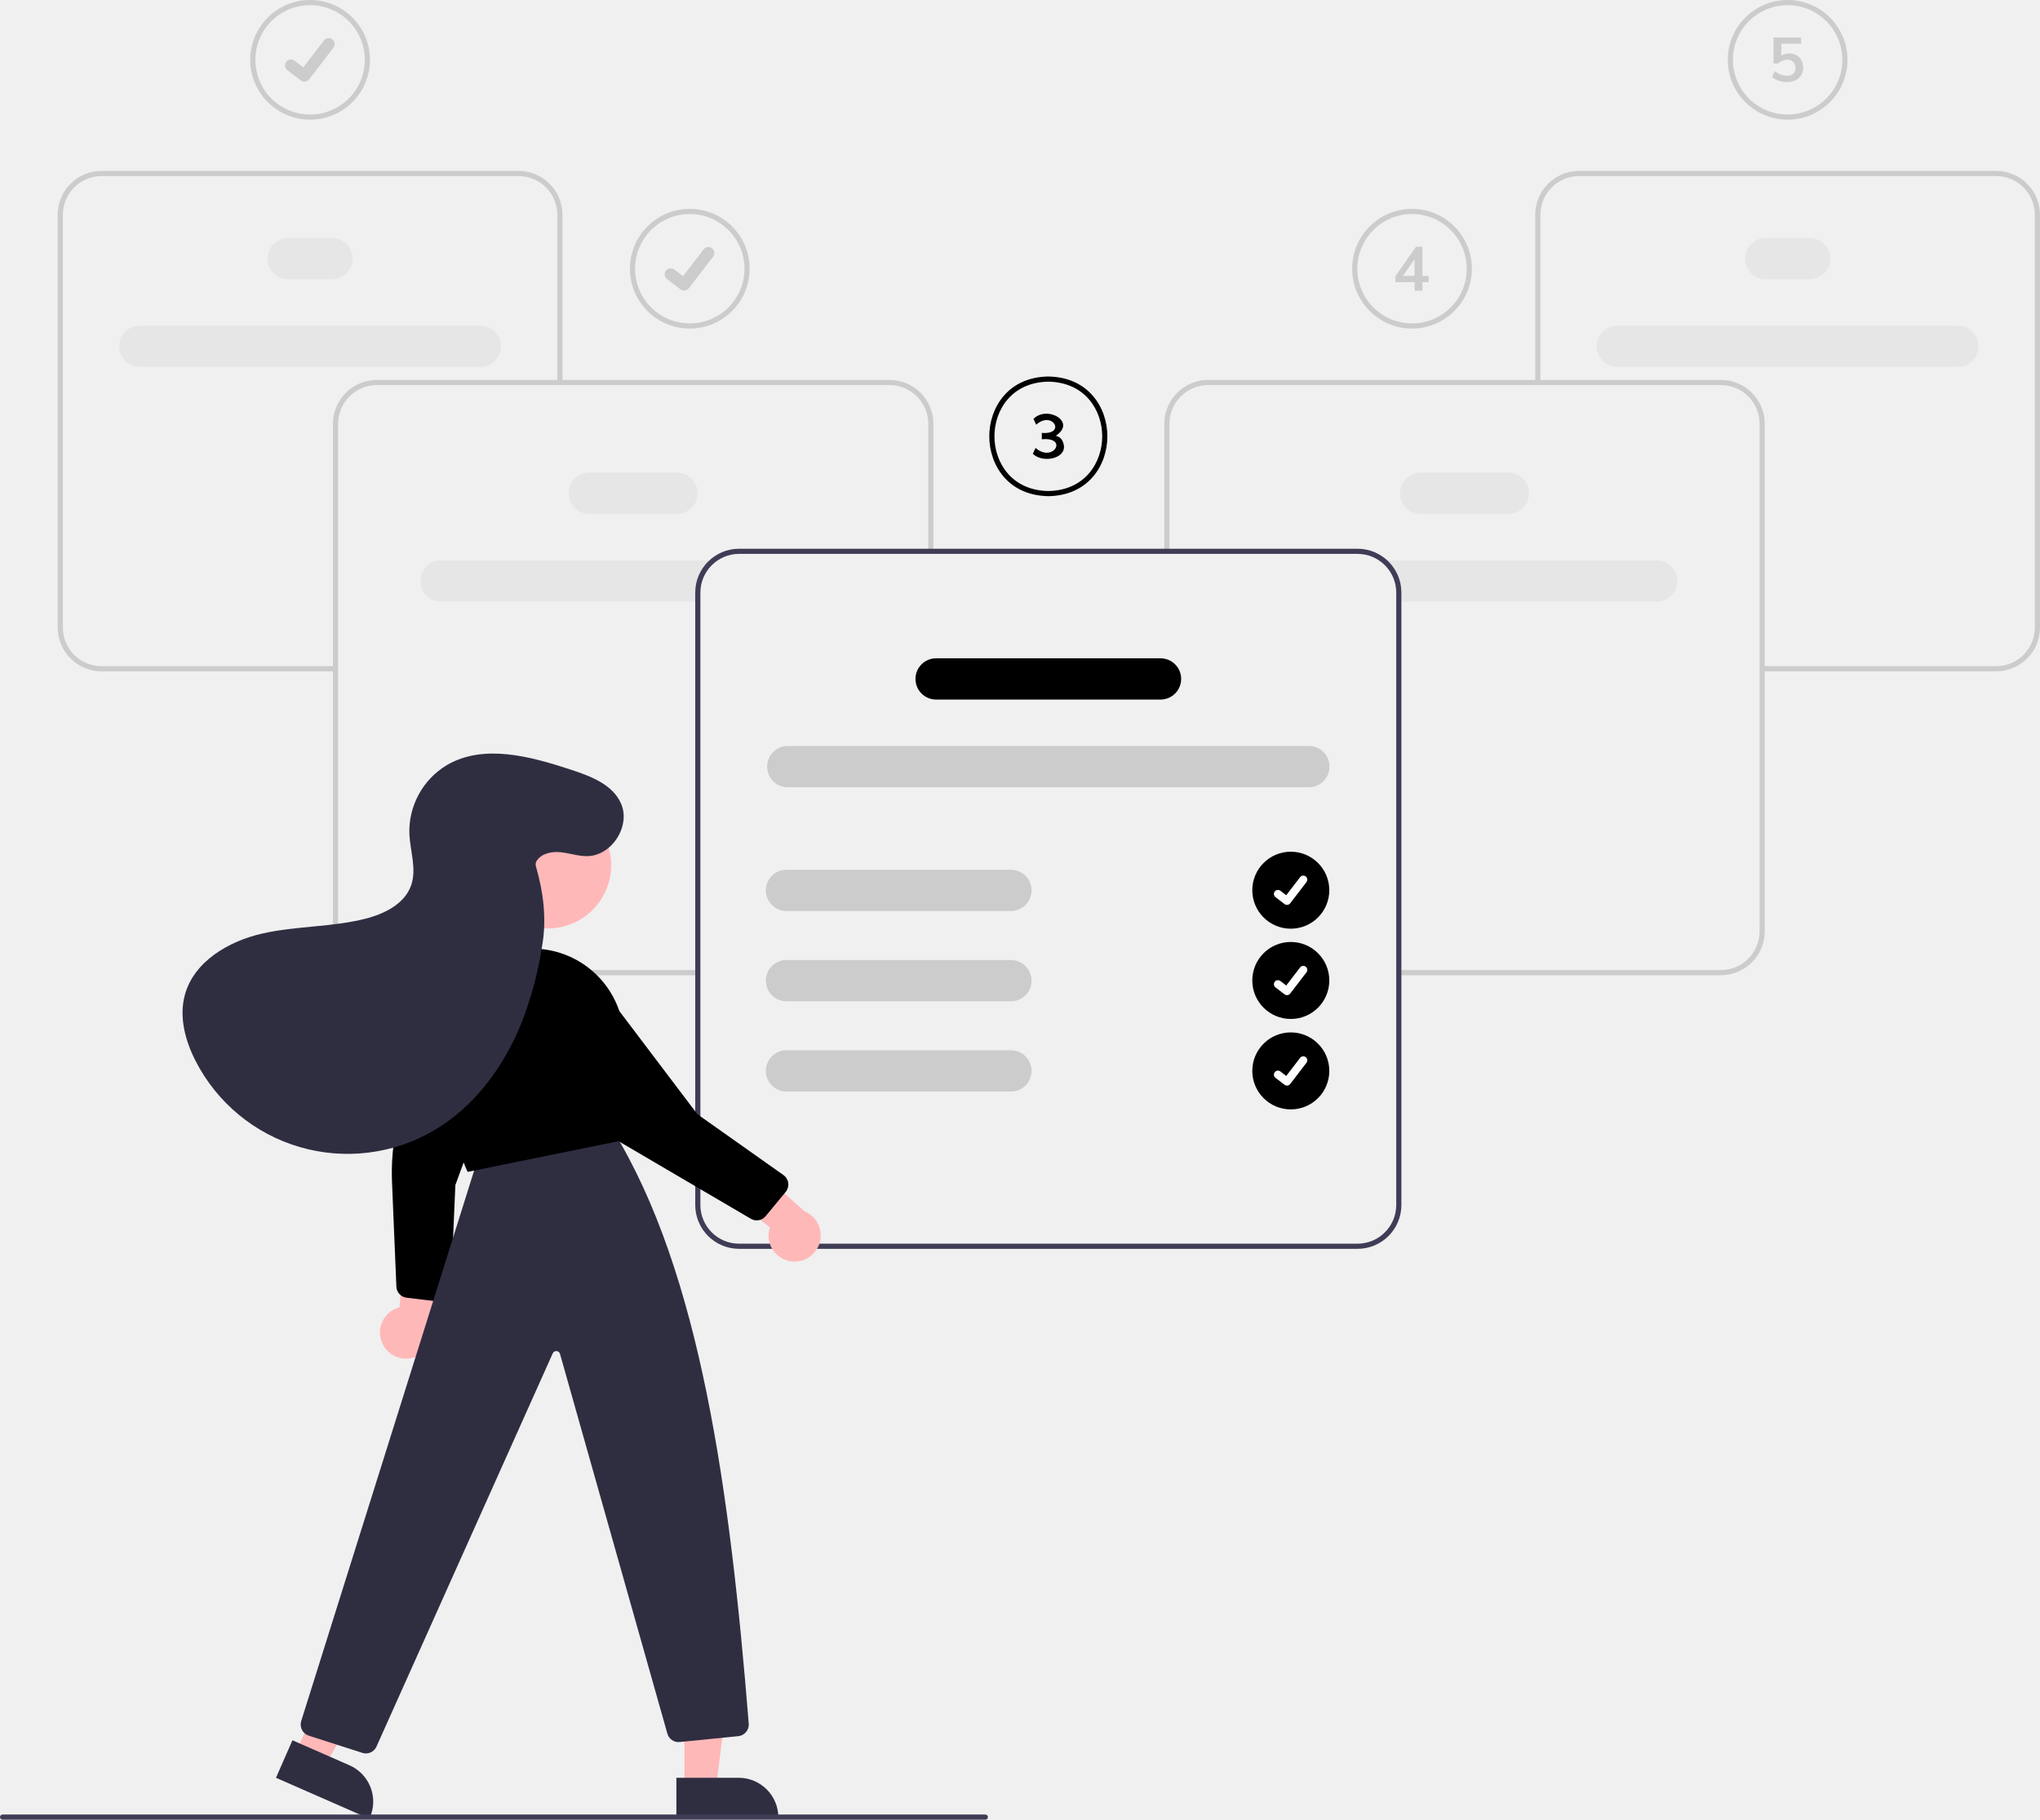
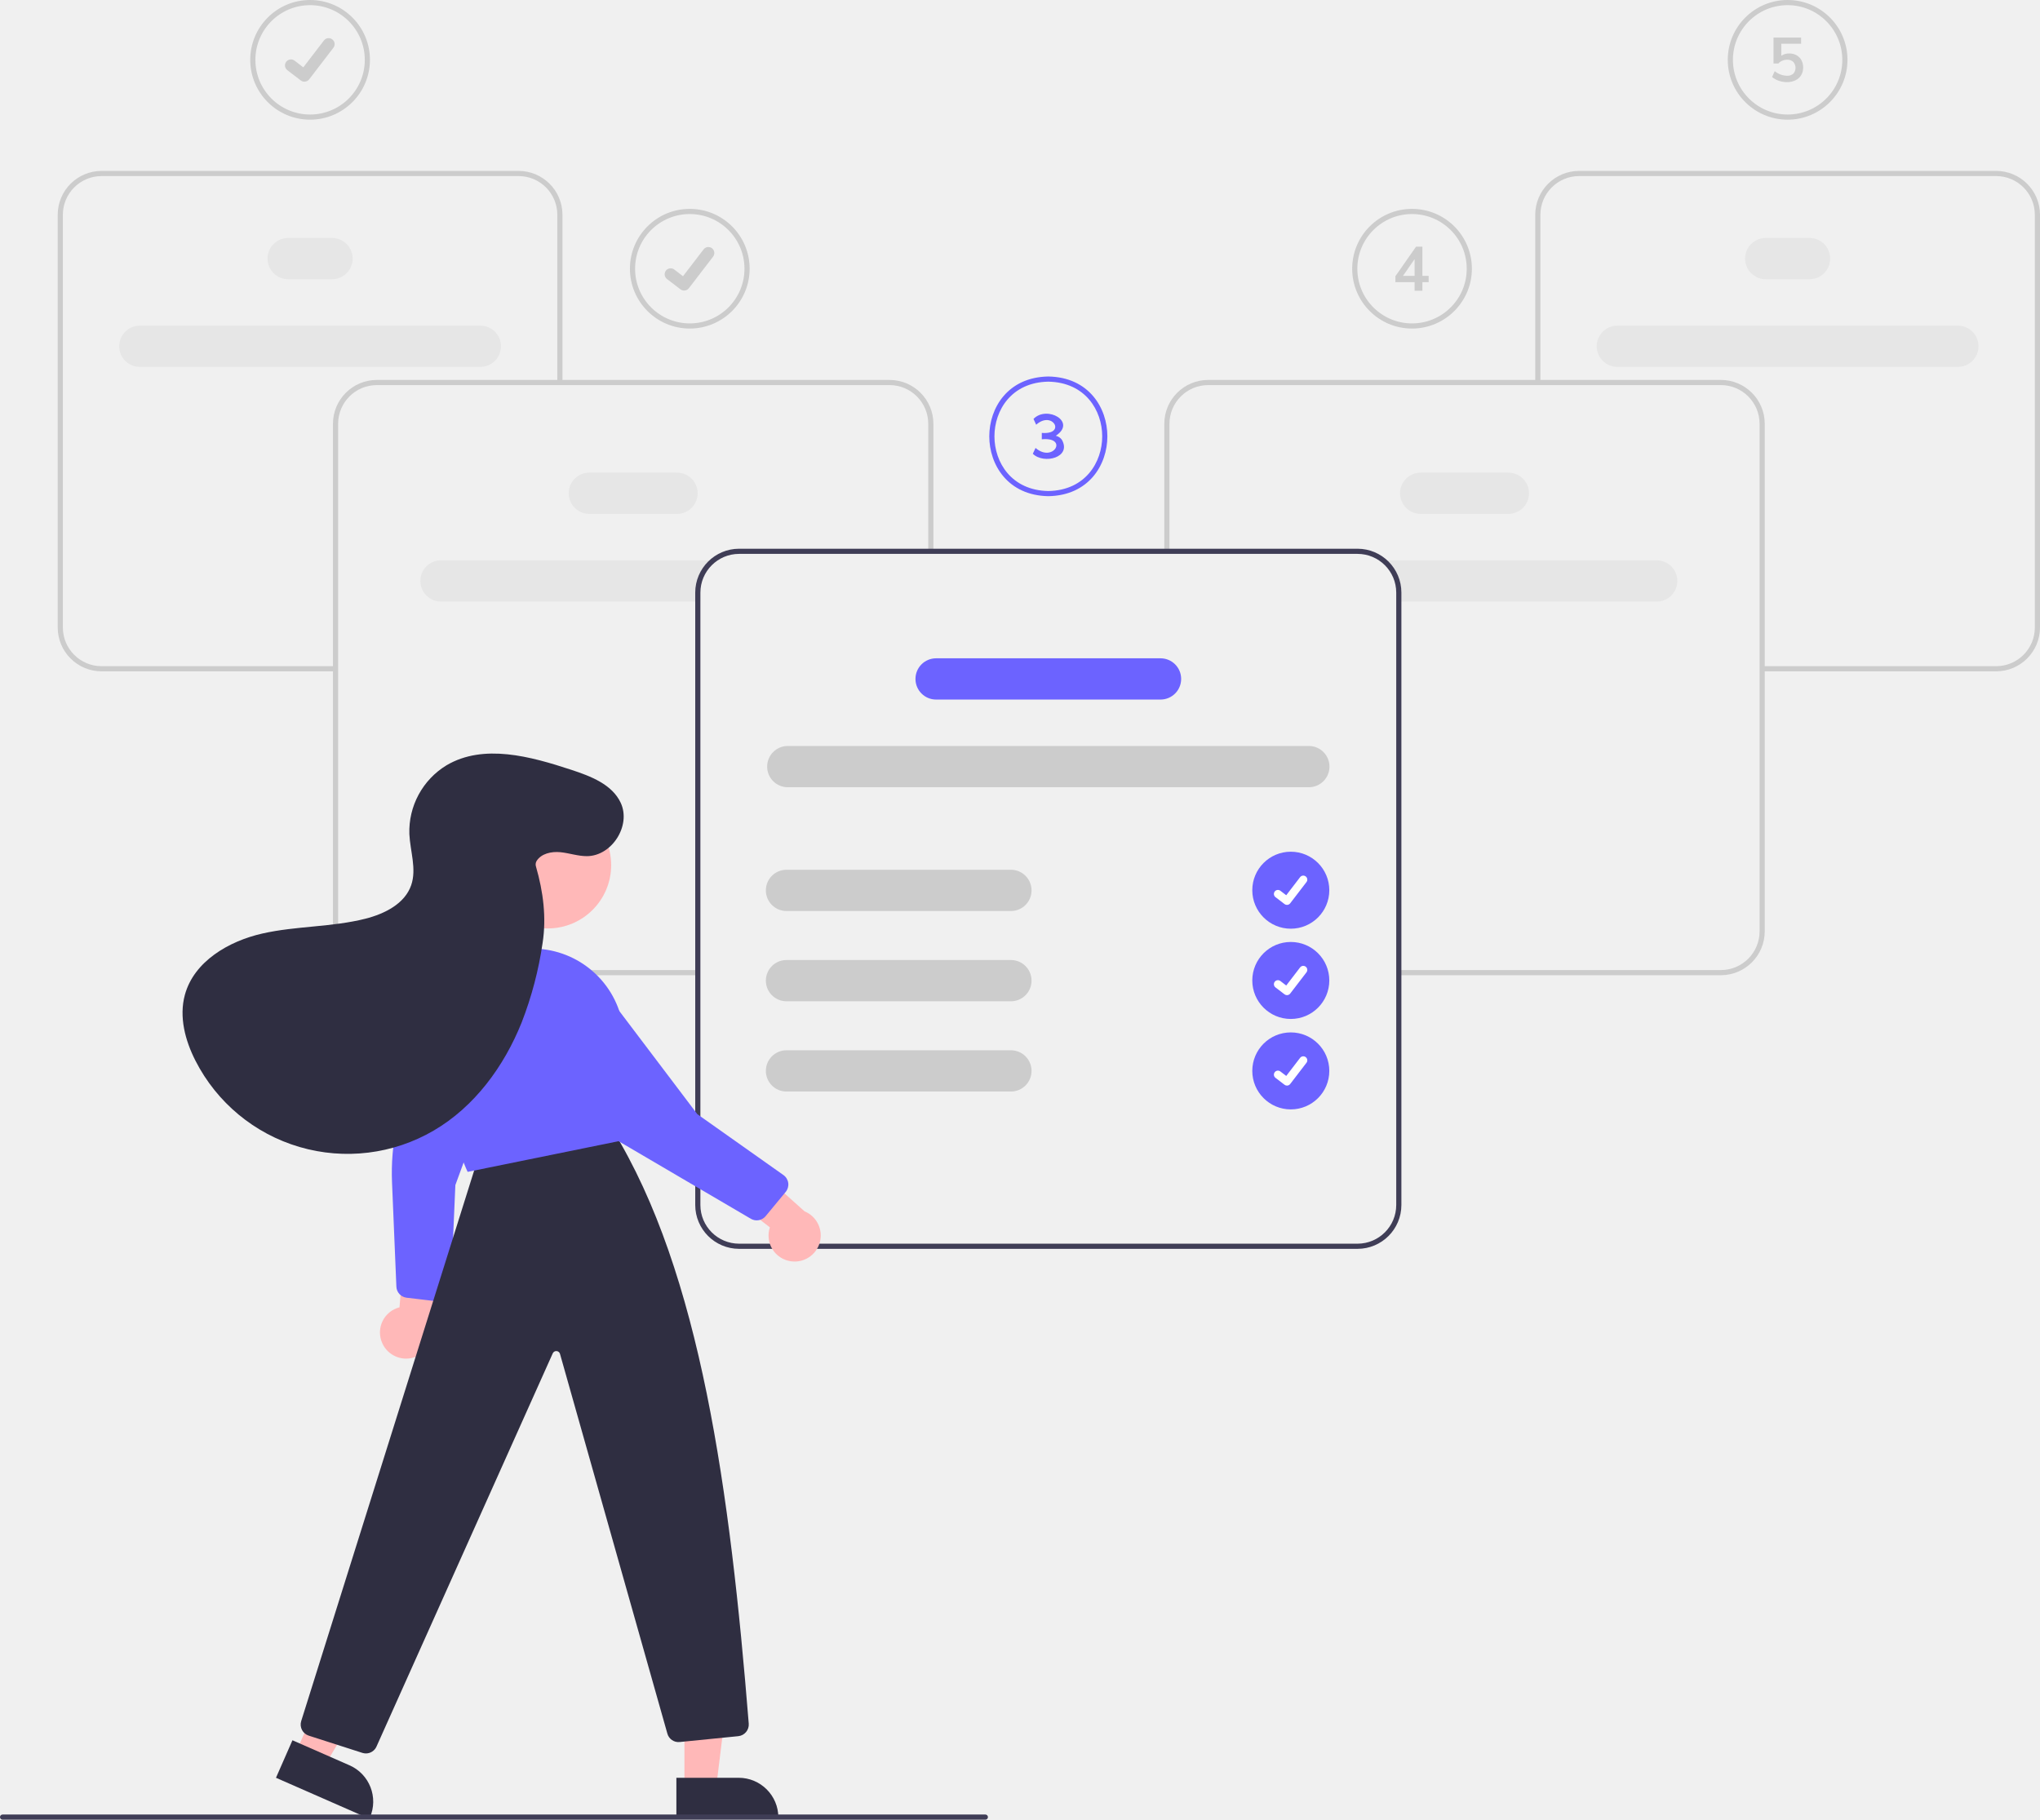
<svg xmlns="http://www.w3.org/2000/svg" data-name="Layer 1" width="790.856" height="705.638" viewBox="0 0 790.856 705.638">
  <path d="M375.537,314.457a8,8,0,0,0,0,16H476.097v-3.49a14.977,14.977,0,0,1,6.74-12.51Z" transform="translate(-204.5722 -97.18115)" fill="#e6e6e6" />
  <path d="M467.041,296.457h-34a8,8,0,1,1,0-16h34a8,8,0,0,1,0,16Z" transform="translate(-204.5722 -97.18115)" fill="#e6e6e6" />
  <path d="M390.786,239.457h-132a8,8,0,1,1,0-16h132a8,8,0,0,1,0,16Z" transform="translate(-204.5722 -97.18115)" fill="#e6e6e6" />
  <path d="M333.286,205.457h-17a8,8,0,1,1,0-16h17a8,8,0,0,1,0,16Z" transform="translate(-204.5722 -97.18115)" fill="#e6e6e6" />
  <path d="M475.092,475.351h-124.438a17.019,17.019,0,0,1-17-17V261.511a17.019,17.019,0,0,1,17-17H549.428a17.019,17.019,0,0,1,17,17v48.788h-2v-48.788a15.017,15.017,0,0,0-15-15H350.654a15.017,15.017,0,0,0-15,15V458.351a15.017,15.017,0,0,0,15,15h124.438Z" transform="translate(-204.5722 -97.18115)" fill="#ccc" />
  <path d="M334.654,357.515H243.945a17.019,17.019,0,0,1-17-17V180.457a17.019,17.019,0,0,1,17-17H405.626a17.019,17.019,0,0,1,17,17v65.055h-2V180.457a15.017,15.017,0,0,0-15-15H243.945a15.017,15.017,0,0,0-15,15v160.059a15.017,15.017,0,0,0,15,15h90.709Z" transform="translate(-204.5722 -97.18115)" fill="#ccc" />
  <path d="M739.537,314.457a14.977,14.977,0,0,1,6.74,12.51v3.49H846.836a8,8,0,0,0,0-16Z" transform="translate(-204.5722 -97.18115)" fill="#e6e6e6" />
  <path d="M747.332,288.457a8.009,8.009,0,0,1,8-8h34a8,8,0,1,1,0,16h-34A8.009,8.009,0,0,1,747.332,288.457Z" transform="translate(-204.5722 -97.18115)" fill="#e6e6e6" />
  <path d="M823.587,231.457a8.009,8.009,0,0,1,8-8h132a8,8,0,1,1,0,16h-132A8.009,8.009,0,0,1,823.587,231.457Z" transform="translate(-204.5722 -97.18115)" fill="#e6e6e6" />
  <path d="M881.087,197.457a8.009,8.009,0,0,1,8-8h17a8,8,0,1,1,0,16h-17A8.009,8.009,0,0,1,881.087,197.457Z" transform="translate(-204.5722 -97.18115)" fill="#e6e6e6" />
  <path d="M747.28,475.351h124.438a17.019,17.019,0,0,0,17-17V261.511a17.019,17.019,0,0,0-17-17H672.945a17.019,17.019,0,0,0-17,17v48.788h2v-48.788a15.017,15.017,0,0,1,15-15H871.718a15.017,15.017,0,0,1,15,15V458.351a15.017,15.017,0,0,1-15,15h-124.438Z" transform="translate(-204.5722 -97.18115)" fill="#ccc" />
  <path d="M887.718,357.515h90.709a17.019,17.019,0,0,0,17-17V180.457a17.019,17.019,0,0,0-17-17H816.746a17.019,17.019,0,0,0-17,17v65.055h2V180.457a15.017,15.017,0,0,1,15-15H978.428a15.017,15.017,0,0,1,15,15v160.059a15.017,15.017,0,0,1-15,15H887.718Z" transform="translate(-204.5722 -97.18115)" fill="#ccc" />
  <path d="M730.856,309.967H491.097a17.034,17.034,0,0,0-17,17v237.49a17.018,17.018,0,0,0,17,17H730.856a17.018,17.018,0,0,0,17-17v-237.49A17.018,17.018,0,0,0,730.856,309.967Zm15,254.49a15.018,15.018,0,0,1-15,15H491.097a15.018,15.018,0,0,1-15-15v-237.49a15.023,15.023,0,0,1,15-15H730.856a15.018,15.018,0,0,1,15,15Z" transform="translate(-204.5722 -97.18115)" fill="#3f3d56" />
  <path d="M711.976,402.457h-202a8,8,0,1,1,0-16h202a8,8,0,0,1,0,16Z" transform="translate(-204.5722 -97.18115)" fill="#ccc" />
-   <path d="M654.476,368.457h-87a8,8,0,1,1,0-16h87a8,8,0,0,1,0,16Z" transform="translate(-204.5722 -97.18115)" class="undraw-primary" />
+   <path d="M654.476,368.457h-87a8,8,0,1,1,0-16h87a8,8,0,0,1,0,16Z" transform="translate(-204.5722 -97.18115)" fill="#6c63ff" />
  <path d="M596.476,450.457h-87a8,8,0,1,1,0-16h87a8,8,0,0,1,0,16Z" transform="translate(-204.5722 -97.18115)" fill="#ccc" />
  <path d="M596.476,485.457h-87a8,8,0,1,1,0-16h87a8,8,0,0,1,0,16Z" transform="translate(-204.5722 -97.18115)" fill="#ccc" />
  <path d="M596.476,520.457h-87a8,8,0,1,1,0-16h87a8,8,0,0,1,0,16Z" transform="translate(-204.5722 -97.18115)" fill="#ccc" />
-   <circle id="fc69f6bd-6aec-467a-b158-496b315f473e" data-name="Ellipse 44" cx="500.409" cy="345.205" r="14.929" class="undraw-primary" />
-   <path id="f31c0d86-d70b-4e63-97a7-2fc94b4d7c12-873" data-name="Path 395" d="M703.502,448.081a1.548,1.548,0,0,1-.932-.31l-.017-.013-3.509-2.684a1.559,1.559,0,0,1,1.897-2.475l2.273,1.743,5.37-7.006a1.559,1.559,0,0,1,2.185-.289l0.0 0-.033.046.034-.046a1.56,1.56,0,0,1,.288,2.186l-6.316,8.237a1.559,1.559,0,0,1-1.24.608Z" transform="translate(-204.5722 -97.18115)" fill="#fff" />
+   <circle id="fc69f6bd-6aec-467a-b158-496b315f473e" data-name="Ellipse 44" cx="500.409" cy="345.205" r="14.929" fill="#6c63ff" />
+   <path id="f31c0d86-d70b-4e63-97a7-2fc94b4d7c12-322" data-name="Path 395" d="M703.502,448.081a1.548,1.548,0,0,1-.932-.31l-.017-.013-3.509-2.684a1.559,1.559,0,0,1,1.897-2.475l2.273,1.743,5.37-7.006a1.559,1.559,0,0,1,2.185-.289l0.0 0-.033.046.034-.046a1.56,1.56,0,0,1,.288,2.186l-6.316,8.237a1.559,1.559,0,0,1-1.24.608Z" transform="translate(-204.5722 -97.18115)" fill="#fff" />
  <path d="M324.786,143.59a23.205,23.205,0,1,1,23.205-23.205A23.231,23.231,0,0,1,324.786,143.59Zm0-44.409a21.205,21.205,0,1,0,21.205,21.205A21.229,21.229,0,0,0,324.786,99.181Z" transform="translate(-204.5722 -97.18115)" fill="#ccc" />
-   <path id="b565f894-1e41-4a11-b880-46bff78dfbdf-874" data-name="Path 395" d="M322.585,128.856a2.303,2.303,0,0,1-1.385-.46l-.025-.019-5.218-3.992a2.319,2.319,0,1,1,2.822-3.681l3.38,2.592,7.987-10.42a2.318,2.318,0,0,1,3.25-.429l.001.001-.05.069.051-.069a2.321,2.321,0,0,1,.429,3.251L324.432,127.949a2.319,2.319,0,0,1-1.845.904Z" transform="translate(-204.5722 -97.18115)" fill="#ccc" />
+   <path id="b565f894-1e41-4a11-b880-46bff78dfbdf-323" data-name="Path 395" d="M322.585,128.856a2.303,2.303,0,0,1-1.385-.46l-.025-.019-5.218-3.992a2.319,2.319,0,1,1,2.822-3.681l3.38,2.592,7.987-10.42a2.318,2.318,0,0,1,3.25-.429l.001.001-.05.069.051-.069a2.321,2.321,0,0,1,.429,3.251L324.432,127.949a2.319,2.319,0,0,1-1.845.904Z" transform="translate(-204.5722 -97.18115)" fill="#ccc" />
  <path d="M471.982,224.59a23.205,23.205,0,1,1,23.205-23.205A23.231,23.231,0,0,1,471.982,224.59Zm0-44.409a21.205,21.205,0,1,0,21.205,21.205A21.229,21.229,0,0,0,471.982,180.181Z" transform="translate(-204.5722 -97.18115)" fill="#ccc" />
-   <path id="a1067fe6-b388-4736-89af-b6090c7ddfc7-875" data-name="Path 395" d="M469.781,209.856a2.303,2.303,0,0,1-1.385-.46l-.025-.019-5.218-3.992a2.319,2.319,0,1,1,2.822-3.681l3.38,2.592,7.987-10.42a2.318,2.318,0,0,1,3.25-.429l.001.001-.05.069.051-.069a2.321,2.321,0,0,1,.429,3.251L471.628,208.949a2.319,2.319,0,0,1-1.845.904Z" transform="translate(-204.5722 -97.18115)" fill="#ccc" />
-   <circle id="a6907563-545c-4a91-99f2-6d7f4e57ba01" data-name="Ellipse 44" cx="500.409" cy="380.205" r="14.929" class="undraw-primary" />
-   <path id="f071b9ad-7606-418c-8652-2e0910ae4e99-876" data-name="Path 395" d="M703.502,483.081a1.548,1.548,0,0,1-.932-.31l-.017-.013-3.509-2.684a1.559,1.559,0,0,1,1.897-2.475l2.273,1.743,5.37-7.006a1.559,1.559,0,0,1,2.185-.289l0.0 0-.033.046.034-.046a1.56,1.56,0,0,1,.288,2.186l-6.316,8.237a1.559,1.559,0,0,1-1.24.608Z" transform="translate(-204.5722 -97.18115)" fill="#fff" />
-   <circle id="a9a7744d-510c-41c6-a641-cf6a8a976d00" data-name="Ellipse 44" cx="500.409" cy="415.275" r="14.929" class="undraw-primary" />
-   <path id="ee4f98ac-d41c-4601-9f0c-7c3b6a7a76ac-877" data-name="Path 395" d="M703.502,518.152a1.548,1.548,0,0,1-.932-.31l-.017-.013-3.509-2.684a1.559,1.559,0,0,1,1.897-2.475l2.273,1.743,5.37-7.006a1.559,1.559,0,0,1,2.185-.289l0.0 0-.033.046.034-.046a1.56,1.56,0,0,1,.288,2.186l-6.316,8.237a1.559,1.559,0,0,1-1.24.608Z" transform="translate(-204.5722 -97.18115)" fill="#fff" />
-   <path d="M610.998,289.59c-15.749-.269-22.906-12.218-22.906-23.207.001-10.989,7.159-22.937,22.873-23.203h.034c15.716.268,22.873,12.217,22.872,23.206S626.712,289.324,610.998,289.59Zm-.016-44.409c-14.352.251-20.889,11.165-20.89,21.203-.001,10.042,6.541,20.961,20.906,21.207,14.33-.243,20.872-11.162,20.873-21.203C631.871,256.35,625.334,245.436,610.982,245.181Z" transform="translate(-204.5722 -97.18115)" class="undraw-primary" />
-   <path d="M616.19,267.646c4.014,6.973-7.005,9.697-11.22,5.496l1.056-2.256c6.854,5.92,12.893-4.334,2.424-3.36v-2.472c9.587.773,4.202-8.877-2.184-3.168l-1.032-2.256c5.205-5.402,16.889,1.13,8.64,6.528A4.112,4.112,0,0,1,616.19,267.646Z" transform="translate(-204.5722 -97.18115)" class="undraw-primary" />
+   <path id="a1067fe6-b388-4736-89af-b6090c7ddfc7-324" data-name="Path 395" d="M469.781,209.856a2.303,2.303,0,0,1-1.385-.46l-.025-.019-5.218-3.992a2.319,2.319,0,1,1,2.822-3.681l3.38,2.592,7.987-10.42a2.318,2.318,0,0,1,3.25-.429l.001.001-.05.069.051-.069a2.321,2.321,0,0,1,.429,3.251L471.628,208.949a2.319,2.319,0,0,1-1.845.904Z" transform="translate(-204.5722 -97.18115)" fill="#ccc" />
+   <circle id="a6907563-545c-4a91-99f2-6d7f4e57ba01" data-name="Ellipse 44" cx="500.409" cy="380.205" r="14.929" fill="#6c63ff" />
+   <path id="f071b9ad-7606-418c-8652-2e0910ae4e99-325" data-name="Path 395" d="M703.502,483.081a1.548,1.548,0,0,1-.932-.31l-.017-.013-3.509-2.684a1.559,1.559,0,0,1,1.897-2.475l2.273,1.743,5.37-7.006a1.559,1.559,0,0,1,2.185-.289l0.0 0-.033.046.034-.046a1.56,1.56,0,0,1,.288,2.186l-6.316,8.237a1.559,1.559,0,0,1-1.24.608Z" transform="translate(-204.5722 -97.18115)" fill="#fff" />
+   <circle id="a9a7744d-510c-41c6-a641-cf6a8a976d00" data-name="Ellipse 44" cx="500.409" cy="415.275" r="14.929" fill="#6c63ff" />
+   <path id="ee4f98ac-d41c-4601-9f0c-7c3b6a7a76ac-326" data-name="Path 395" d="M703.502,518.152a1.548,1.548,0,0,1-.932-.31l-.017-.013-3.509-2.684a1.559,1.559,0,0,1,1.897-2.475l2.273,1.743,5.37-7.006a1.559,1.559,0,0,1,2.185-.289l0.0 0-.033.046.034-.046a1.56,1.56,0,0,1,.288,2.186l-6.316,8.237a1.559,1.559,0,0,1-1.24.608Z" transform="translate(-204.5722 -97.18115)" fill="#fff" />
+   <path d="M610.998,289.59c-15.749-.269-22.906-12.218-22.906-23.207.001-10.989,7.159-22.937,22.873-23.203h.034c15.716.268,22.873,12.217,22.872,23.206S626.712,289.324,610.998,289.59Zm-.016-44.409c-14.352.251-20.889,11.165-20.89,21.203-.001,10.042,6.541,20.961,20.906,21.207,14.33-.243,20.872-11.162,20.873-21.203C631.871,256.35,625.334,245.436,610.982,245.181Z" transform="translate(-204.5722 -97.18115)" fill="#6c63ff" />
+   <path d="M616.19,267.646c4.014,6.973-7.005,9.697-11.22,5.496l1.056-2.256c6.854,5.92,12.893-4.334,2.424-3.36v-2.472c9.587.773,4.202-8.877-2.184-3.168l-1.032-2.256c5.205-5.402,16.889,1.13,8.64,6.528A4.112,4.112,0,0,1,616.19,267.646Z" transform="translate(-204.5722 -97.18115)" fill="#6c63ff" />
  <path d="M751.982,224.59a23.205,23.205,0,1,1,23.205-23.205A23.231,23.231,0,0,1,751.982,224.59Zm0-44.409a21.205,21.205,0,1,0,21.205,21.205A21.229,21.229,0,0,0,751.982,180.181Z" transform="translate(-204.5722 -97.18115)" fill="#ccc" />
  <path d="M758.426,206.594h-2.424v3.336h-3.024v-3.336h-7.44v-2.304l7.992-11.448h2.472v11.328h2.424Zm-5.448-2.424v-6.504l-4.512,6.504Z" transform="translate(-204.5722 -97.18115)" fill="#ccc" />
  <path d="M897.587,143.59a23.205,23.205,0,1,1,23.205-23.205A23.231,23.231,0,0,1,897.587,143.59Zm0-44.409a21.205,21.205,0,1,0,21.205,21.205A21.229,21.229,0,0,0,897.587,99.181Z" transform="translate(-204.5722 -97.18115)" fill="#ccc" />
  <path d="M901.043,118.598a4.765,4.765,0,0,1,1.896,1.92,5.862,5.862,0,0,1,.672,2.844,5.663,5.663,0,0,1-.768,2.964,5.143,5.143,0,0,1-2.208,1.992,7.469,7.469,0,0,1-3.336.708,9.613,9.613,0,0,1-3.168-.54,7.358,7.358,0,0,1-2.568-1.452l1.032-2.256a7.77,7.77,0,0,0,4.752,1.776,3.451,3.451,0,0,0,2.46-.804,3.44,3.44,0,0,0-.024-4.56,3.214,3.214,0,0,0-2.34-.852,4.856,4.856,0,0,0-1.896.372,4.482,4.482,0,0,0-1.56,1.092h-1.872V111.746H902.819v2.4h-7.68v4.656a5.306,5.306,0,0,1,3.072-.888A5.709,5.709,0,0,1,901.043,118.598Z" transform="translate(-204.5722 -97.18115)" fill="#ccc" />
  <path d="M352.767,618.031a10.056,10.056,0,0,1,6.68-13.897l3.031-35.606,14.579,11.501-5.114,32.049a10.11,10.11,0,0,1-19.177,5.953Z" transform="translate(-204.5722 -97.18115)" fill="#ffb8b8" />
-   <path d="M362.143,600.397a4.497,4.497,0,0,1-3.904-4.271l-1.688-40.407a89.099,89.099,0,0,1,8.61-42.093l14.968-31.365a13.43,13.43,0,0,1,10.087-7.009,12.881,12.881,0,0,1,11.235,3.989,16.89,16.89,0,0,1,1.923,2.482,12.922,12.922,0,0,1,.682,12.304l-22.951,62.7-1.766,40.848a4.501,4.501,0,0,1-5.028,4.274l-12.108-1.444Z" transform="translate(-204.5722 -97.18115)" class="undraw-primary" />
+   <path d="M362.143,600.397a4.497,4.497,0,0,1-3.904-4.271l-1.688-40.407a89.099,89.099,0,0,1,8.61-42.093l14.968-31.365a13.43,13.43,0,0,1,10.087-7.009,12.881,12.881,0,0,1,11.235,3.989,16.89,16.89,0,0,1,1.923,2.482,12.922,12.922,0,0,1,.682,12.304l-22.951,62.7-1.766,40.848a4.501,4.501,0,0,1-5.028,4.274l-12.108-1.444Z" transform="translate(-204.5722 -97.18115)" fill="#6c63ff" />
  <polygon points="114.63 679.762 125.856 684.69 150.204 643.734 133.636 636.462 114.63 679.762" fill="#ffb8b8" />
  <path d="M317.948,772.021l22.108,9.704.001 0a15.386,15.386,0,0,1,7.904,20.273l-.201.458-36.197-15.888Z" transform="translate(-204.5722 -97.18115)" fill="#2f2e41" />
  <polygon points="265.342 693.391 277.602 693.391 283.434 646.103 265.34 646.104 265.342 693.391" fill="#ffb8b8" />
  <path d="M466.787,786.57l24.144-.001h.001a15.386,15.386,0,0,1,15.386,15.386v.5l-39.531.001Z" transform="translate(-204.5722 -97.18115)" fill="#2f2e41" />
  <path d="M346.432,777.128a4.527,4.527,0,0,1-1.389-.22L324.256,770.227a4.519,4.519,0,0,1-2.927-5.6l68.935-219.516,51.635-10.125.182.296c34.137,55.548,45.532,140.401,52.76,230.308a4.526,4.526,0,0,1-4.04,4.842l-22.726,2.272a4.474,4.474,0,0,1-4.79-3.298l-41.612-147.207a1.5,1.5,0,0,0-2.825-.2L350.553,774.406A4.483,4.483,0,0,1,346.432,777.128Z" transform="translate(-204.5722 -97.18115)" fill="#2f2e41" />
  <circle cx="212.37" cy="335.469" r="24.561" fill="#ffb8b8" />
-   <path d="M385.872,551.612,385.704,551.26c-.114-.239-11.43-24.245-10.377-51.935a35.657,35.657,0,0,1,34.908-34.283h0a35.599,35.599,0,0,1,35.641,28.799c3.154,16.099,3.075,31.347-.235,45.318l-.074.311-.313.064Z" transform="translate(-204.5722 -97.18115)" class="undraw-primary" />
+   <path d="M385.872,551.612,385.704,551.26c-.114-.239-11.43-24.245-10.377-51.935a35.657,35.657,0,0,1,34.908-34.283h0a35.599,35.599,0,0,1,35.641,28.799c3.154,16.099,3.075,31.347-.235,45.318l-.074.311-.313.064Z" transform="translate(-204.5722 -97.18115)" fill="#6c63ff" />
  <path d="M511.096,586.261a10.056,10.056,0,0,1-8.064-13.142L474.742,551.285l17.565-6.027,24.172,21.657a10.11,10.11,0,0,1-5.382,19.345Z" transform="translate(-204.5722 -97.18115)" fill="#ffb8b8" />
-   <path d="M441.673,538.129l-.065-.106-29.823-48.298a13.429,13.429,0,0,1-.429-12.275,12.876,12.876,0,0,1,9.439-7.284h0a16.854,16.854,0,0,1,3.127-.273,12.921,12.921,0,0,1,10.713,6.09l40.277,53.253,33.381,23.607a4.5,4.5,0,0,1,.87,6.542l-7.771,9.396a4.483,4.483,0,0,1-5.745,1.013Z" transform="translate(-204.5722 -97.18115)" class="undraw-primary" />
+   <path d="M441.673,538.129l-.065-.106-29.823-48.298a13.429,13.429,0,0,1-.429-12.275,12.876,12.876,0,0,1,9.439-7.284h0a16.854,16.854,0,0,1,3.127-.273,12.921,12.921,0,0,1,10.713,6.09l40.277,53.253,33.381,23.607a4.5,4.5,0,0,1,.87,6.542l-7.771,9.396a4.483,4.483,0,0,1-5.745,1.013Z" transform="translate(-204.5722 -97.18115)" fill="#6c63ff" />
  <path d="M412.55,431.126c1.81-2.978,5.805-3.819,9.273-3.479s6.841,1.559,10.326,1.532c9.676-.075,17.145-11.868,13.077-20.648-3.336-7.2-11.669-10.362-19.207-12.843-15.804-5.203-33.958-10.202-48.3-1.766a30.01,30.01,0,0,0-14.445,26.741c.323,6.639,2.865,13.459.715,19.748-2.481,7.256-10.347,11.149-17.78,13.032-13.031,3.301-26.77,2.769-39.882,5.73s-26.549,10.823-30.083,23.792c-2.322,8.519.101,17.689,4.113,25.555A66.185,66.185,0,0,0,372.691,535.603c15.852-9.256,27.296-24.9,34.119-41.941a140.438,140.438,0,0,0,8.117-30.846c1.528-9.882.231-19.869-2.536-29.478A2.709,2.709,0,0,1,412.55,431.126Z" transform="translate(-204.5722 -97.18115)" fill="#2f2e41" />
  <path d="M586.572,802.819h-381a1,1,0,0,1,0-2h381a1,1,0,0,1,0,2Z" transform="translate(-204.5722 -97.18115)" fill="#3f3d56" />
</svg>
